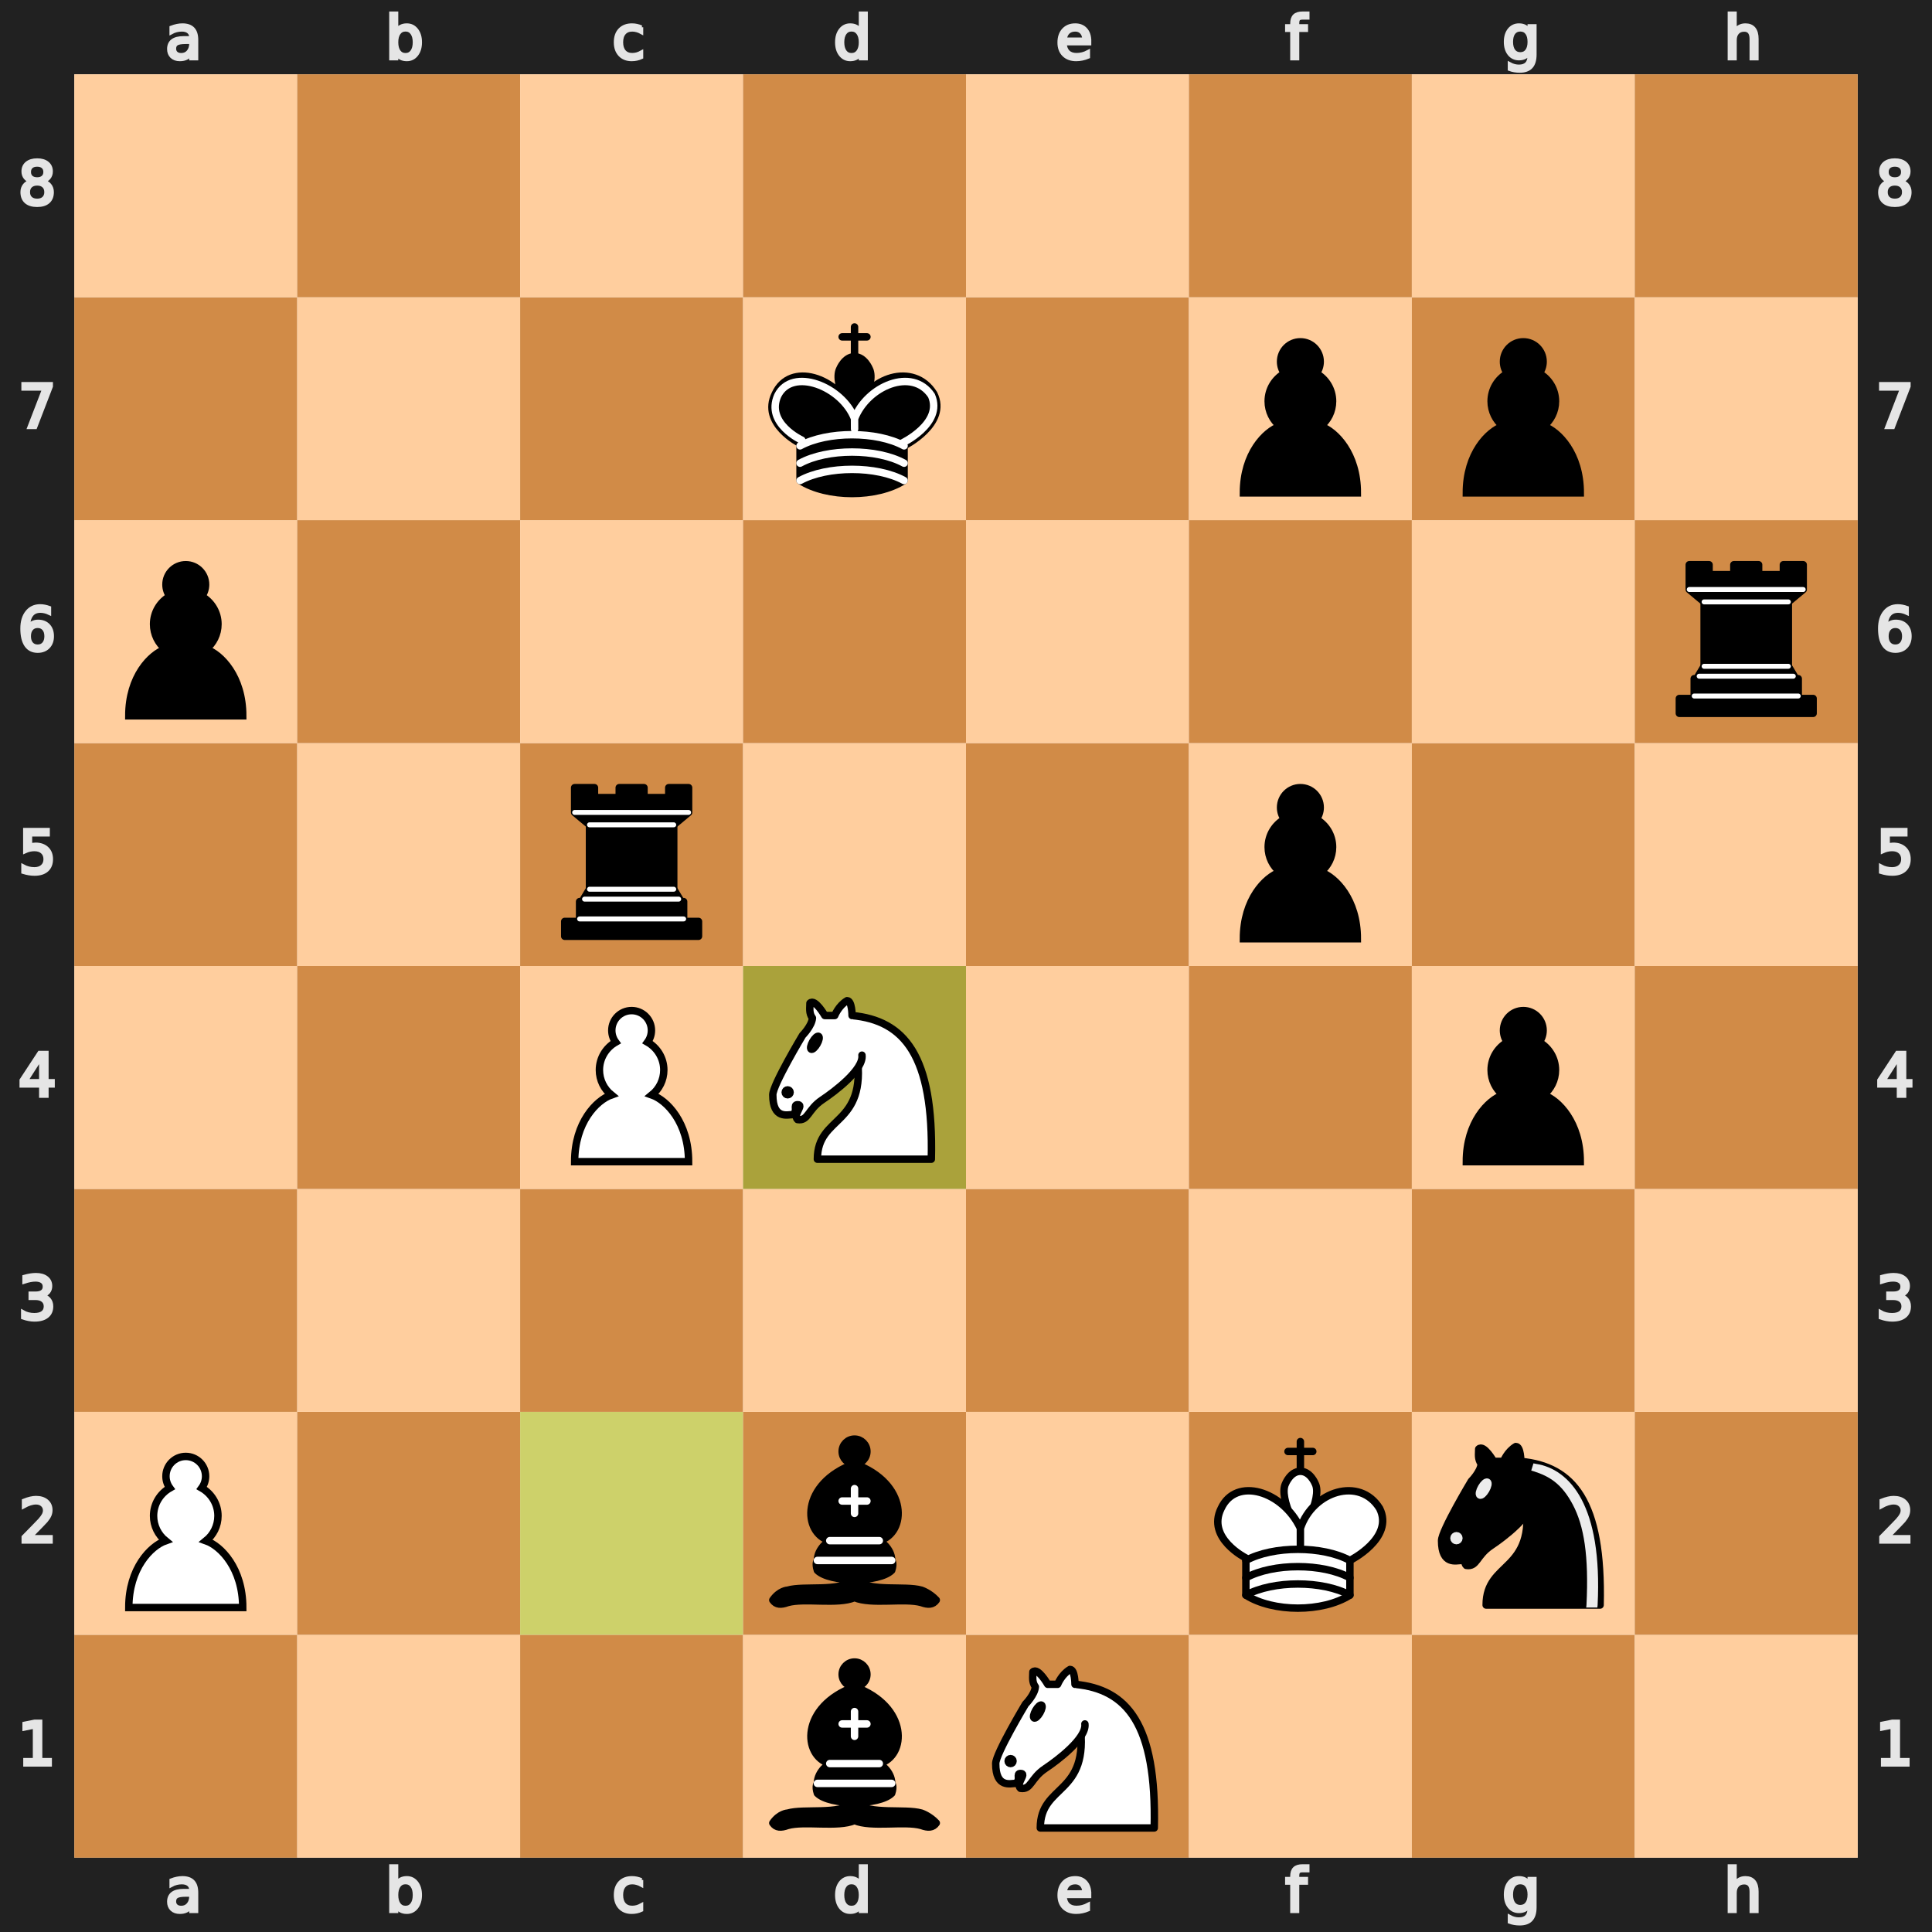
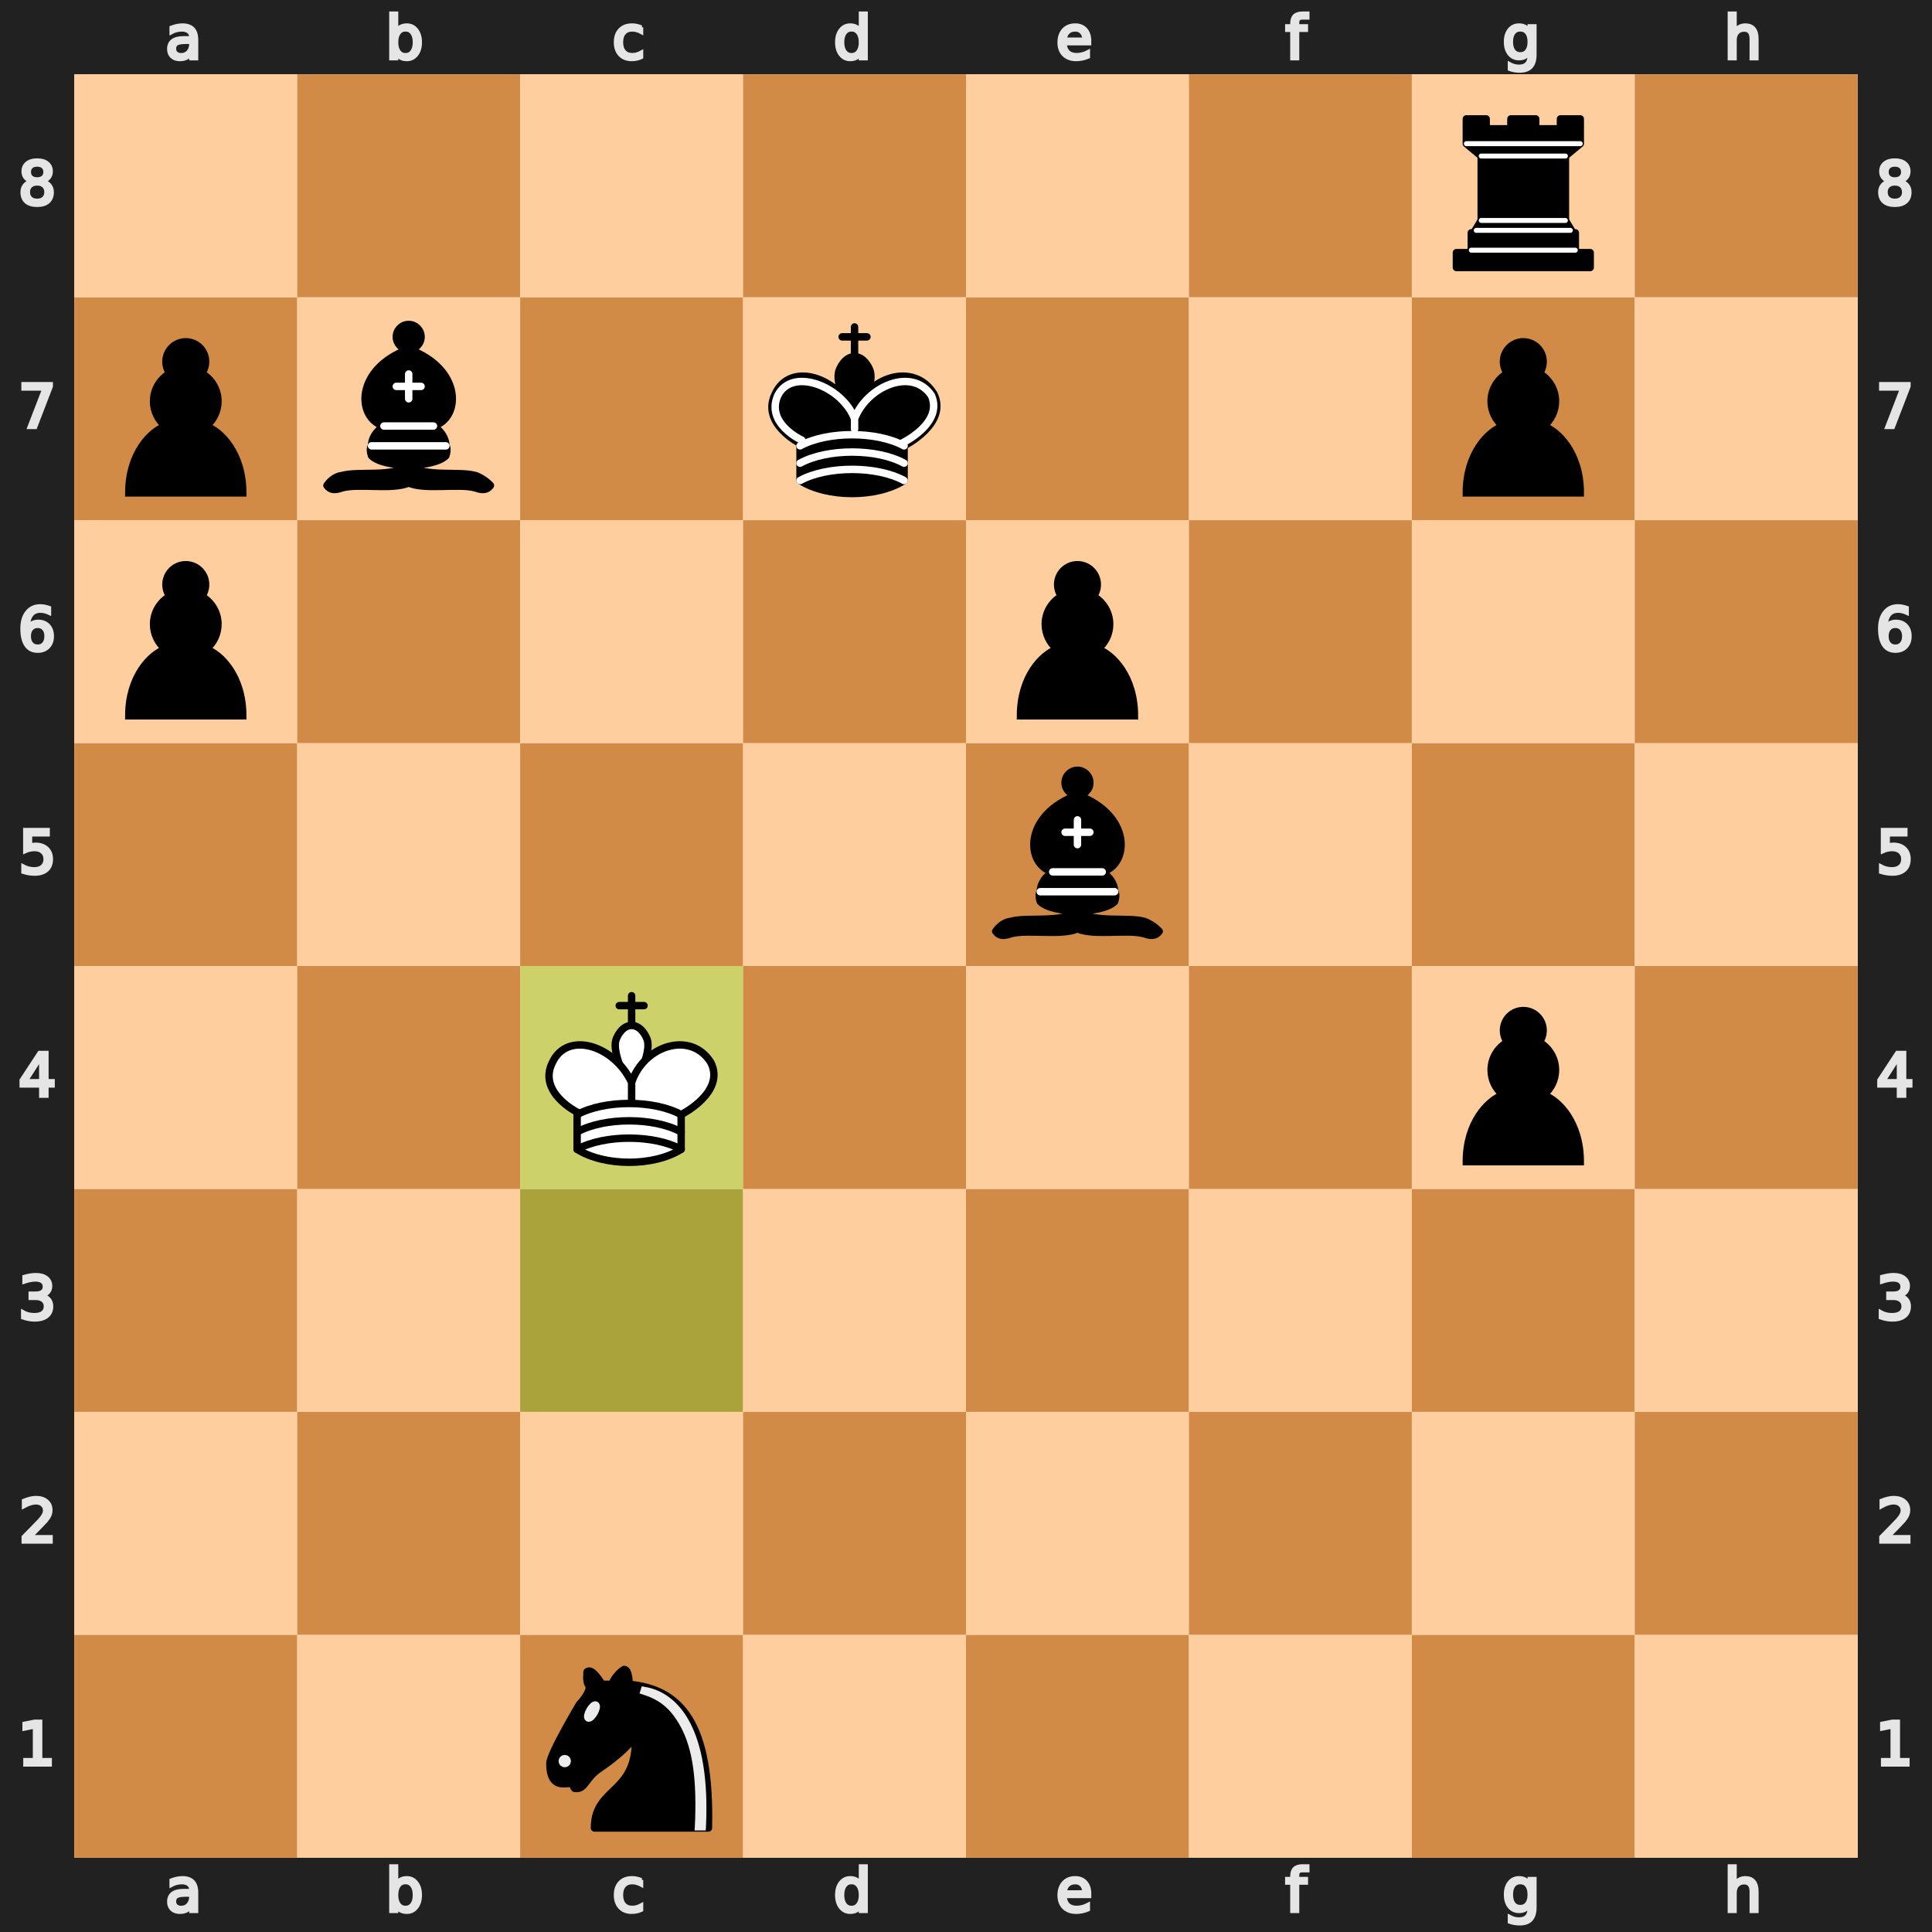
<svg xmlns="http://www.w3.org/2000/svg" xmlns:xlink="http://www.w3.org/1999/xlink" viewBox="0 0 390 390" width="390" height="390">
  <defs>
-     <g id="white-pawn" class="white pawn">
-       <path d="M22.5 9c-2.21 0-4 1.79-4 4 0 .89.29 1.71.78 2.38C17.33 16.5 16 18.59 16 21c0 2.03.94 3.84 2.41 5.03-3 1.06-7.41 5.55-7.41 13.47h23c0-7.92-4.41-12.41-7.41-13.47 1.47-1.19 2.41-3 2.41-5.03 0-2.41-1.33-4.5-3.28-5.62.49-.67.78-1.49.78-2.38 0-2.21-1.79-4-4-4z" fill="#fff" stroke="#000" stroke-width="1.5" stroke-linecap="round" />
-     </g>
-     <g id="white-knight" class="white knight" fill="none" fill-rule="evenodd" stroke="#000" stroke-width="1.5" stroke-linecap="round" stroke-linejoin="round">
-       <path d="M 22,10 C 32.5,11 38.5,18 38,39 L 15,39 C 15,30 25,32.5 23,18" style="fill:#ffffff; stroke:#000000;" />
-       <path d="M 24,18 C 24.38,20.91 18.45,25.37 16,27 C 13,29 13.18,31.34 11,31 C 9.958,30.06 12.41,27.96 11,28 C 10,28 11.19,29.23 10,30 C 9,30 5.997,31 6,26 C 6,24 12,14 12,14 C 12,14 13.89,12.1 14,10.5 C 13.27,9.506 13.5,8.5 13.5,7.5 C 14.5,6.5 16.5,10 16.5,10 L 18.5,10 C 18.5,10 19.28,8.008 21,7 C 22,7 22,10 22,10" style="fill:#ffffff; stroke:#000000;" />
-       <path d="M 9.5 25.5 A 0.5 0.5 0 1 1 8.5,25.5 A 0.5 0.5 0 1 1 9.5 25.5 z" style="fill:#000000; stroke:#000000;" />
-       <path d="M 15 15.5 A 0.5 1.5 0 1 1 14,15.5 A 0.5 1.5 0 1 1 15 15.5 z" transform="matrix(0.866,0.5,-0.5,0.866,9.693,-5.173)" style="fill:#000000; stroke:#000000;" />
-     </g>
    <g id="white-king" class="white king" fill="none" fill-rule="evenodd" stroke="#000" stroke-width="1.5" stroke-linecap="round" stroke-linejoin="round">
      <path d="M22.5 11.63V6M20 8h5" stroke-linejoin="miter" />
      <path d="M22.5 25s4.5-7.5 3-10.5c0 0-1-2.5-3-2.5s-3 2.5-3 2.5c-1.5 3 3 10.5 3 10.5" fill="#fff" stroke-linecap="butt" stroke-linejoin="miter" />
      <path d="M11.5 37c5.5 3.5 15.5 3.5 21 0v-7s9-4.5 6-10.5c-4-6.5-13.5-3.5-16 4V27v-3.5c-3.5-7.5-13-10.5-16-4-3 6 5 10 5 10V37z" fill="#fff" />
      <path d="M11.5 30c5.5-3 15.5-3 21 0m-21 3.5c5.5-3 15.5-3 21 0m-21 3.5c5.5-3 15.5-3 21 0" />
    </g>
    <g id="black-pawn" class="black pawn">
      <path d="M22.5 9c-2.21 0-4 1.79-4 4 0 .89.29 1.71.78 2.38C17.33 16.5 16 18.59 16 21c0 2.03.94 3.84 2.41 5.03-3 1.06-7.41 5.55-7.41 13.47h23c0-7.92-4.41-12.41-7.41-13.47 1.47-1.19 2.41-3 2.41-5.03 0-2.41-1.33-4.5-3.28-5.62.49-.67.78-1.49.78-2.38 0-2.21-1.79-4-4-4z" fill="#000" stroke="#000" stroke-width="1.5" stroke-linecap="round" />
    </g>
    <g id="black-knight" class="black knight" fill="none" fill-rule="evenodd" stroke="#000" stroke-width="1.5" stroke-linecap="round" stroke-linejoin="round">
      <path d="M 22,10 C 32.5,11 38.5,18 38,39 L 15,39 C 15,30 25,32.5 23,18" style="fill:#000000; stroke:#000000;" />
      <path d="M 24,18 C 24.38,20.91 18.45,25.37 16,27 C 13,29 13.18,31.34 11,31 C 9.958,30.06 12.41,27.96 11,28 C 10,28 11.19,29.23 10,30 C 9,30 5.997,31 6,26 C 6,24 12,14 12,14 C 12,14 13.89,12.1 14,10.5 C 13.27,9.506 13.5,8.5 13.5,7.5 C 14.5,6.5 16.5,10 16.5,10 L 18.5,10 C 18.5,10 19.28,8.008 21,7 C 22,7 22,10 22,10" style="fill:#000000; stroke:#000000;" />
      <path d="M 9.5 25.5 A 0.5 0.5 0 1 1 8.5,25.5 A 0.5 0.5 0 1 1 9.5 25.5 z" style="fill:#ececec; stroke:#ececec;" />
      <path d="M 15 15.5 A 0.5 1.5 0 1 1 14,15.5 A 0.5 1.5 0 1 1 15 15.5 z" transform="matrix(0.866,0.5,-0.5,0.866,9.693,-5.173)" style="fill:#ececec; stroke:#ececec;" />
      <path d="M 24.55,10.4 L 24.1,11.85 L 24.6,12 C 27.75,13 30.25,14.49 32.5,18.75 C 34.75,23.01 35.75,29.06 35.25,39 L 35.2,39.5 L 37.45,39.5 L 37.5,39 C 38,28.94 36.62,22.15 34.25,17.66 C 31.88,13.17 28.46,11.02 25.06,10.5 L 24.55,10.4 z " style="fill:#ececec; stroke:none;" />
    </g>
    <g id="black-bishop" class="black bishop" fill="none" fill-rule="evenodd" stroke="#000" stroke-width="1.5" stroke-linecap="round" stroke-linejoin="round">
      <path d="M9 36c3.39-.97 10.11.43 13.5-2 3.39 2.43 10.11 1.03 13.5 2 0 0 1.65.54 3 2-.68.97-1.65.99-3 .5-3.39-.97-10.11.46-13.5-1-3.39 1.46-10.11.03-13.5 1-1.354.49-2.323.47-3-.5 1.354-1.94 3-2 3-2zm6-4c2.5 2.5 12.5 2.5 15 0 .5-1.5 0-2 0-2 0-2.5-2.5-4-2.5-4 5.5-1.5 6-11.5-5-15.5-11 4-10.5 14-5 15.5 0 0-2.5 1.5-2.5 4 0 0-.5.5 0 2zM25 8a2.5 2.5 0 1 1-5 0 2.5 2.5 0 1 1 5 0z" fill="#000" stroke-linecap="butt" />
      <path d="M17.5 26h10M15 30h15m-7.5-14.5v5M20 18h5" stroke="#fff" stroke-linejoin="miter" />
    </g>
    <g id="black-rook" class="black rook" fill="#000" fill-rule="evenodd" stroke="#000" stroke-width="1.5" stroke-linecap="round" stroke-linejoin="round">
      <path d="M9 39h27v-3H9v3zM12.5 32l1.5-2.5h17l1.5 2.5h-20zM12 36v-4h21v4H12z" stroke-linecap="butt" />
      <path d="M14 29.5v-13h17v13H14z" stroke-linecap="butt" stroke-linejoin="miter" />
      <path d="M14 16.5L11 14h23l-3 2.5H14zM11 14V9h4v2h5V9h5v2h5V9h4v5H11z" stroke-linecap="butt" />
      <path d="M12 35.5h21M13 31.5h19M14 29.5h17M14 16.5h17M11 14h23" fill="none" stroke="#fff" stroke-width="1" stroke-linejoin="miter" />
    </g>
    <g id="black-king" class="black king" fill="none" fill-rule="evenodd" stroke="#000" stroke-width="1.5" stroke-linecap="round" stroke-linejoin="round">
      <path d="M22.5 11.63V6" stroke-linejoin="miter" />
      <path d="M22.5 25s4.5-7.5 3-10.5c0 0-1-2.5-3-2.5s-3 2.5-3 2.5c-1.5 3 3 10.5 3 10.5" fill="#000" stroke-linecap="butt" stroke-linejoin="miter" />
      <path d="M11.5 37c5.5 3.5 15.5 3.5 21 0v-7s9-4.5 6-10.5c-4-6.5-13.5-3.5-16 4V27v-3.5c-3.5-7.5-13-10.5-16-4-3 6 5 10 5 10V37z" fill="#000" />
      <path d="M20 8h5" stroke-linejoin="miter" />
      <path d="M32 29.5s8.5-4 6.03-9.65C34.15 14 25 18 22.5 24.5l.01 2.1-.01-2.1C20 18 9.906 14 6.997 19.85c-2.497 5.65 4.853 9 4.853 9M11.5 30c5.5-3 15.5-3 21 0m-21 3.5c5.5-3 15.5-3 21 0m-21 3.5c5.5-3 15.5-3 21 0" stroke="#fff" />
    </g>
  </defs>
  <rect x="7.5" y="7.5" width="375" height="375" fill="none" stroke="#212121" stroke-width="15" />
  <g transform="translate(20, 1) scale(0.75, 0.75)" fill="#e5e5e5" stroke="#e5e5e5">
    <path d="M23.328 10.016q-1.742 0-2.414.398-.672.398-.672 1.36 0 .765.5 1.218.508.445 1.375.445 1.196 0 1.914-.843.727-.852.727-2.258v-.32zm2.867-.594v4.992h-1.437v-1.328q-.492.797-1.227 1.18-.734.375-1.797.375-1.343 0-2.14-.75-.79-.758-.79-2.024 0-1.476.985-2.226.992-.75 2.953-.75h2.016V8.75q0-.992-.656-1.531-.649-.547-1.829-.547-.75 0-1.46.18-.711.18-1.368.539V6.062q.79-.304 1.532-.453.742-.156 1.445-.156 1.898 0 2.836.984.937.985.937 2.985z" />
  </g>
  <g transform="translate(20, 375) scale(0.75, 0.75)" fill="#e5e5e5" stroke="#e5e5e5">
    <path d="M23.328 10.016q-1.742 0-2.414.398-.672.398-.672 1.36 0 .765.5 1.218.508.445 1.375.445 1.196 0 1.914-.843.727-.852.727-2.258v-.32zm2.867-.594v4.992h-1.437v-1.328q-.492.797-1.227 1.18-.734.375-1.797.375-1.343 0-2.14-.75-.79-.758-.79-2.024 0-1.476.985-2.226.992-.75 2.953-.75h2.016V8.75q0-.992-.656-1.531-.649-.547-1.829-.547-.75 0-1.46.18-.711.18-1.368.539V6.062q.79-.304 1.532-.453.742-.156 1.445-.156 1.898 0 2.836.984.937.985.937 2.985z" />
  </g>
  <g transform="translate(65, 1) scale(0.75, 0.75)" fill="#e5e5e5" stroke="#e5e5e5">
    <path d="M24.922 10.047q0-1.586-.656-2.485-.649-.906-1.79-.906-1.14 0-1.796.906-.649.899-.649 2.485 0 1.586.649 2.492.656.898 1.797.898 1.14 0 1.789-.898.656-.906.656-2.492zm-4.89-3.055q.452-.781 1.14-1.156.695-.383 1.656-.383 1.594 0 2.586 1.266 1 1.265 1 3.328 0 2.062-1 3.328-.992 1.266-2.586 1.266-.96 0-1.656-.375-.688-.383-1.14-1.164v1.312h-1.446V2.258h1.445z" />
  </g>
  <g transform="translate(65, 375) scale(0.75, 0.75)" fill="#e5e5e5" stroke="#e5e5e5">
    <path d="M24.922 10.047q0-1.586-.656-2.485-.649-.906-1.79-.906-1.14 0-1.796.906-.649.899-.649 2.485 0 1.586.649 2.492.656.898 1.797.898 1.14 0 1.789-.898.656-.906.656-2.492zm-4.89-3.055q.452-.781 1.14-1.156.695-.383 1.656-.383 1.594 0 2.586 1.266 1 1.265 1 3.328 0 2.062-1 3.328-.992 1.266-2.586 1.266-.96 0-1.656-.375-.688-.383-1.14-1.164v1.312h-1.446V2.258h1.445z" />
  </g>
  <g transform="translate(110, 1) scale(0.75, 0.75)" fill="#e5e5e5" stroke="#e5e5e5">
    <path d="M25.96 6v1.344q-.608-.336-1.226-.5-.609-.172-1.234-.172-1.398 0-2.172.89-.773.883-.773 2.485 0 1.601.773 2.492.774.883 2.172.883.625 0 1.234-.164.618-.172 1.227-.508v1.328q-.602.281-1.25.422-.64.14-1.367.14-1.977 0-3.14-1.242-1.165-1.242-1.165-3.351 0-2.14 1.172-3.367 1.18-1.227 3.227-1.227.664 0 1.296.14.633.134 1.227.407z" />
  </g>
  <g transform="translate(110, 375) scale(0.75, 0.75)" fill="#e5e5e5" stroke="#e5e5e5">
    <path d="M25.96 6v1.344q-.608-.336-1.226-.5-.609-.172-1.234-.172-1.398 0-2.172.89-.773.883-.773 2.485 0 1.601.773 2.492.774.883 2.172.883.625 0 1.234-.164.618-.172 1.227-.508v1.328q-.602.281-1.25.422-.64.14-1.367.14-1.977 0-3.14-1.242-1.165-1.242-1.165-3.351 0-2.14 1.172-3.367 1.18-1.227 3.227-1.227.664 0 1.296.14.633.134 1.227.407z" />
  </g>
  <g transform="translate(155, 1) scale(0.75, 0.75)" fill="#e5e5e5" stroke="#e5e5e5">
    <path d="M24.973 6.992V2.258h1.437v12.156h-1.437v-1.312q-.453.78-1.149 1.164-.687.375-1.656.375-1.586 0-2.586-1.266-.992-1.266-.992-3.328 0-2.063.992-3.328 1-1.266 2.586-1.266.969 0 1.656.383.696.375 1.149 1.156zm-4.899 3.055q0 1.586.649 2.492.656.898 1.797.898 1.14 0 1.796-.898.657-.906.657-2.492 0-1.586-.657-2.485-.656-.906-1.796-.906-1.141 0-1.797.906-.649.899-.649 2.485z" />
  </g>
  <g transform="translate(155, 375) scale(0.75, 0.75)" fill="#e5e5e5" stroke="#e5e5e5">
    <path d="M24.973 6.992V2.258h1.437v12.156h-1.437v-1.312q-.453.78-1.149 1.164-.687.375-1.656.375-1.586 0-2.586-1.266-.992-1.266-.992-3.328 0-2.063.992-3.328 1-1.266 2.586-1.266.969 0 1.656.383.696.375 1.149 1.156zm-4.899 3.055q0 1.586.649 2.492.656.898 1.797.898 1.14 0 1.796-.898.657-.906.657-2.492 0-1.586-.657-2.485-.656-.906-1.796-.906-1.141 0-1.797.906-.649.899-.649 2.485z" />
  </g>
  <g transform="translate(200, 1) scale(0.75, 0.75)" fill="#e5e5e5" stroke="#e5e5e5">
    <path d="M26.555 9.68v.703h-6.61q.094 1.484.89 2.265.806.774 2.235.774.828 0 1.602-.203.781-.203 1.547-.61v1.36q-.774.328-1.586.5-.813.172-1.649.172-2.093 0-3.32-1.22-1.219-1.218-1.219-3.296 0-2.148 1.157-3.406 1.164-1.266 3.132-1.266 1.766 0 2.79 1.14 1.03 1.134 1.03 3.087zm-1.438-.422q-.015-1.18-.664-1.883-.64-.703-1.703-.703-1.203 0-1.93.68-.718.68-.828 1.914z" />
  </g>
  <g transform="translate(200, 375) scale(0.75, 0.75)" fill="#e5e5e5" stroke="#e5e5e5">
    <path d="M26.555 9.68v.703h-6.61q.094 1.484.89 2.265.806.774 2.235.774.828 0 1.602-.203.781-.203 1.547-.61v1.36q-.774.328-1.586.5-.813.172-1.649.172-2.093 0-3.32-1.22-1.219-1.218-1.219-3.296 0-2.148 1.157-3.406 1.164-1.266 3.132-1.266 1.766 0 2.79 1.14 1.03 1.134 1.03 3.087zm-1.438-.422q-.015-1.18-.664-1.883-.64-.703-1.703-.703-1.203 0-1.93.68-.718.68-.828 1.914z" />
  </g>
  <g transform="translate(245, 1) scale(0.75, 0.75)" fill="#e5e5e5" stroke="#e5e5e5">
    <path d="M25.285 2.258v1.195H23.91q-.773 0-1.078.313-.297.312-.297 1.125v.773h2.367v1.117h-2.367v7.633H21.09V6.781h-1.375V5.664h1.375v-.61q0-1.46.68-2.124.68-.672 2.156-.672z" />
  </g>
  <g transform="translate(245, 375) scale(0.75, 0.75)" fill="#e5e5e5" stroke="#e5e5e5">
    <path d="M25.285 2.258v1.195H23.91q-.773 0-1.078.313-.297.312-.297 1.125v.773h2.367v1.117h-2.367v7.633H21.09V6.781h-1.375V5.664h1.375v-.61q0-1.46.68-2.124.68-.672 2.156-.672z" />
  </g>
  <g transform="translate(290, 1) scale(0.75, 0.75)" fill="#e5e5e5" stroke="#e5e5e5">
    <path d="M24.973 9.937q0-1.562-.649-2.421-.64-.86-1.804-.86-1.157 0-1.805.86-.64.859-.64 2.421 0 1.555.64 2.415.648.859 1.805.859 1.164 0 1.804-.86.649-.859.649-2.414zm1.437 3.391q0 2.234-.992 3.32-.992 1.094-3.04 1.094-.757 0-1.429-.117-.672-.11-1.304-.344v-1.398q.632.344 1.25.508.617.164 1.257.164 1.414 0 2.118-.743.703-.734.703-2.226v-.711q-.446.773-1.141 1.156-.695.383-1.664.383-1.61 0-2.594-1.227-.984-1.226-.984-3.25 0-2.03.984-3.257.985-1.227 2.594-1.227.969 0 1.664.383t1.14 1.156V5.664h1.438z" />
  </g>
  <g transform="translate(290, 375) scale(0.75, 0.75)" fill="#e5e5e5" stroke="#e5e5e5">
    <path d="M24.973 9.937q0-1.562-.649-2.421-.64-.86-1.804-.86-1.157 0-1.805.86-.64.859-.64 2.421 0 1.555.64 2.415.648.859 1.805.859 1.164 0 1.804-.86.649-.859.649-2.414zm1.437 3.391q0 2.234-.992 3.32-.992 1.094-3.04 1.094-.757 0-1.429-.117-.672-.11-1.304-.344v-1.398q.632.344 1.25.508.617.164 1.257.164 1.414 0 2.118-.743.703-.734.703-2.226v-.711q-.446.773-1.141 1.156-.695.383-1.664.383-1.61 0-2.594-1.227-.984-1.226-.984-3.25 0-2.03.984-3.257.985-1.227 2.594-1.227.969 0 1.664.383t1.14 1.156V5.664h1.438z" />
  </g>
  <g transform="translate(335, 1) scale(0.75, 0.75)" fill="#e5e5e5" stroke="#e5e5e5">
    <path d="M26.164 9.133v5.281h-1.437V9.18q0-1.243-.485-1.86-.484-.617-1.453-.617-1.164 0-1.836.742-.672.742-.672 2.024v4.945h-1.445V2.258h1.445v4.765q.516-.789 1.211-1.18.703-.39 1.617-.39 1.508 0 2.282.938.773.93.773 2.742z" />
  </g>
  <g transform="translate(335, 375) scale(0.75, 0.75)" fill="#e5e5e5" stroke="#e5e5e5">
    <path d="M26.164 9.133v5.281h-1.437V9.18q0-1.243-.485-1.86-.484-.617-1.453-.617-1.164 0-1.836.742-.672.742-.672 2.024v4.945h-1.445V2.258h1.445v4.765q.516-.789 1.211-1.18.703-.39 1.617-.39 1.508 0 2.282.938.773.93.773 2.742z" />
  </g>
  <g transform="translate(0, 335) scale(0.75, 0.75)" fill="#e5e5e5" stroke="#e5e5e5">
    <path d="M6.754 26.996h2.578v-8.898l-2.805.562v-1.437l2.79-.563h1.578v10.336h2.578v1.328h-6.72z" />
  </g>
  <g transform="translate(375, 335) scale(0.75, 0.75)" fill="#e5e5e5" stroke="#e5e5e5">
    <path d="M6.754 26.996h2.578v-8.898l-2.805.562v-1.437l2.79-.563h1.578v10.336h2.578v1.328h-6.72z" />
  </g>
  <g transform="translate(0, 290) scale(0.75, 0.75)" fill="#e5e5e5" stroke="#e5e5e5">
    <path d="M8.195 26.996h5.508v1.328H6.297v-1.328q.898-.93 2.445-2.492 1.555-1.57 1.953-2.024.758-.851 1.055-1.437.305-.594.305-1.164 0-.93-.657-1.516-.648-.586-1.695-.586-.742 0-1.57.258-.82.258-1.758.781v-1.593q.953-.383 1.781-.578.828-.196 1.516-.196 1.812 0 2.89.906 1.079.907 1.079 2.422 0 .72-.274 1.368-.265.64-.976 1.515-.196.227-1.243 1.313-1.046 1.078-2.953 3.023z" />
  </g>
  <g transform="translate(375, 290) scale(0.75, 0.75)" fill="#e5e5e5" stroke="#e5e5e5">
    <path d="M8.195 26.996h5.508v1.328H6.297v-1.328q.898-.93 2.445-2.492 1.555-1.57 1.953-2.024.758-.851 1.055-1.437.305-.594.305-1.164 0-.93-.657-1.516-.648-.586-1.695-.586-.742 0-1.57.258-.82.258-1.758.781v-1.593q.953-.383 1.781-.578.828-.196 1.516-.196 1.812 0 2.89.906 1.079.907 1.079 2.422 0 .72-.274 1.368-.265.64-.976 1.515-.196.227-1.243 1.313-1.046 1.078-2.953 3.023z" />
  </g>
  <g transform="translate(0, 245) scale(0.75, 0.75)" fill="#e5e5e5" stroke="#e5e5e5">
    <path d="M11.434 22.035q1.132.242 1.765 1.008.64.766.64 1.89 0 1.727-1.187 2.672-1.187.946-3.375.946-.734 0-1.515-.149-.774-.14-1.602-.43V26.45q.656.383 1.438.578.78.196 1.632.196 1.485 0 2.258-.586.782-.586.782-1.703 0-1.032-.727-1.61-.719-.586-2.008-.586h-1.36v-1.297h1.423q1.164 0 1.78-.46.618-.47.618-1.344 0-.899-.64-1.375-.633-.485-1.82-.485-.65 0-1.391.141-.743.14-1.633.437V16.95q.898-.25 1.68-.375.788-.125 1.484-.125 1.797 0 2.844.82 1.046.813 1.046 2.204 0 .968-.554 1.64-.555.664-1.578.922z" />
  </g>
  <g transform="translate(375, 245) scale(0.75, 0.75)" fill="#e5e5e5" stroke="#e5e5e5">
    <path d="M11.434 22.035q1.132.242 1.765 1.008.64.766.64 1.89 0 1.727-1.187 2.672-1.187.946-3.375.946-.734 0-1.515-.149-.774-.14-1.602-.43V26.45q.656.383 1.438.578.78.196 1.632.196 1.485 0 2.258-.586.782-.586.782-1.703 0-1.032-.727-1.61-.719-.586-2.008-.586h-1.36v-1.297h1.423q1.164 0 1.78-.46.618-.47.618-1.344 0-.899-.64-1.375-.633-.485-1.82-.485-.65 0-1.391.141-.743.14-1.633.437V16.95q.898-.25 1.68-.375.788-.125 1.484-.125 1.797 0 2.844.82 1.046.813 1.046 2.204 0 .968-.554 1.64-.555.664-1.578.922z" />
  </g>
  <g transform="translate(0, 200) scale(0.75, 0.75)" fill="#e5e5e5" stroke="#e5e5e5">
    <path d="M11.016 18.035L7.03 24.262h3.985zm-.414-1.375h1.984v7.602h1.664v1.312h-1.664v2.75h-1.57v-2.75H5.75v-1.523z" />
  </g>
  <g transform="translate(375, 200) scale(0.75, 0.75)" fill="#e5e5e5" stroke="#e5e5e5">
    <path d="M11.016 18.035L7.03 24.262h3.985zm-.414-1.375h1.984v7.602h1.664v1.312h-1.664v2.75h-1.57v-2.75H5.75v-1.523z" />
  </g>
  <g transform="translate(0, 155) scale(0.75, 0.75)" fill="#e5e5e5" stroke="#e5e5e5">
    <path d="M6.719 16.66h6.195v1.328h-4.75v2.86q.344-.118.688-.172.343-.063.687-.063 1.953 0 3.094 1.07 1.14 1.07 1.14 2.899 0 1.883-1.171 2.93-1.172 1.039-3.305 1.039-.735 0-1.5-.125-.758-.125-1.57-.375v-1.586q.703.383 1.453.57.75.188 1.586.188 1.351 0 2.14-.711.79-.711.79-1.93 0-1.219-.79-1.93-.789-.71-2.14-.71-.633 0-1.266.14-.625.14-1.281.438z" />
  </g>
  <g transform="translate(375, 155) scale(0.75, 0.75)" fill="#e5e5e5" stroke="#e5e5e5">
    <path d="M6.719 16.66h6.195v1.328h-4.75v2.86q.344-.118.688-.172.343-.063.687-.063 1.953 0 3.094 1.07 1.14 1.07 1.14 2.899 0 1.883-1.171 2.93-1.172 1.039-3.305 1.039-.735 0-1.5-.125-.758-.125-1.57-.375v-1.586q.703.383 1.453.57.75.188 1.586.188 1.351 0 2.14-.711.79-.711.79-1.93 0-1.219-.79-1.93-.789-.71-2.14-.71-.633 0-1.266.14-.625.14-1.281.438z" />
  </g>
  <g transform="translate(0, 110) scale(0.75, 0.75)" fill="#e5e5e5" stroke="#e5e5e5">
    <path d="M10.137 21.863q-1.063 0-1.688.727-.617.726-.617 1.992 0 1.258.617 1.992.625.727 1.688.727 1.062 0 1.68-.727.624-.734.624-1.992 0-1.266-.625-1.992-.617-.727-1.68-.727zm3.133-4.945v1.437q-.594-.28-1.204-.43-.601-.148-1.195-.148-1.562 0-2.39 1.055-.82 1.055-.938 3.188.46-.68 1.156-1.04.696-.367 1.531-.367 1.758 0 2.774 1.07 1.023 1.063 1.023 2.899 0 1.797-1.062 2.883-1.063 1.086-2.828 1.086-2.024 0-3.094-1.547-1.07-1.555-1.07-4.5 0-2.766 1.312-4.406 1.313-1.649 3.524-1.649.593 0 1.195.117.61.118 1.266.352z" />
  </g>
  <g transform="translate(375, 110) scale(0.75, 0.75)" fill="#e5e5e5" stroke="#e5e5e5">
    <path d="M10.137 21.863q-1.063 0-1.688.727-.617.726-.617 1.992 0 1.258.617 1.992.625.727 1.688.727 1.062 0 1.68-.727.624-.734.624-1.992 0-1.266-.625-1.992-.617-.727-1.68-.727zm3.133-4.945v1.437q-.594-.28-1.204-.43-.601-.148-1.195-.148-1.562 0-2.39 1.055-.82 1.055-.938 3.188.46-.68 1.156-1.04.696-.367 1.531-.367 1.758 0 2.774 1.07 1.023 1.063 1.023 2.899 0 1.797-1.062 2.883-1.063 1.086-2.828 1.086-2.024 0-3.094-1.547-1.07-1.555-1.07-4.5 0-2.766 1.312-4.406 1.313-1.649 3.524-1.649.593 0 1.195.117.61.118 1.266.352z" />
  </g>
  <g transform="translate(0, 65) scale(0.75, 0.75)" fill="#e5e5e5" stroke="#e5e5e5">
    <path d="M6.25 16.66h7.5v.672L9.516 28.324H7.867l3.985-10.336H6.25z" />
  </g>
  <g transform="translate(375, 65) scale(0.75, 0.75)" fill="#e5e5e5" stroke="#e5e5e5">
    <path d="M6.25 16.66h7.5v.672L9.516 28.324H7.867l3.985-10.336H6.25z" />
  </g>
  <g transform="translate(0, 20) scale(0.75, 0.75)" fill="#e5e5e5" stroke="#e5e5e5">
    <path d="M10 22.785q-1.125 0-1.773.602-.641.601-.641 1.656t.64 1.656q.649.602 1.774.602t1.773-.602q.649-.61.649-1.656 0-1.055-.649-1.656-.64-.602-1.773-.602zm-1.578-.672q-1.016-.25-1.586-.945-.563-.695-.563-1.695 0-1.399.993-2.211 1-.813 2.734-.813 1.742 0 2.734.813.993.812.993 2.21 0 1-.57 1.696-.563.695-1.571.945 1.14.266 1.773 1.04.641.773.641 1.89 0 1.695-1.04 2.602-1.03.906-2.96.906t-2.969-.906Q6 26.738 6 25.043q0-1.117.64-1.89.641-.774 1.782-1.04zm-.578-2.492q0 .906.562 1.414.57.508 1.594.508 1.016 0 1.586-.508.578-.508.578-1.414 0-.906-.578-1.414-.57-.508-1.586-.508-1.023 0-1.594.508-.562.508-.562 1.414z" />
  </g>
  <g transform="translate(375, 20) scale(0.75, 0.75)" fill="#e5e5e5" stroke="#e5e5e5">
    <path d="M10 22.785q-1.125 0-1.773.602-.641.601-.641 1.656t.64 1.656q.649.602 1.774.602t1.773-.602q.649-.61.649-1.656 0-1.055-.649-1.656-.64-.602-1.773-.602zm-1.578-.672q-1.016-.25-1.586-.945-.563-.695-.563-1.695 0-1.399.993-2.211 1-.813 2.734-.813 1.742 0 2.734.813.993.812.993 2.21 0 1-.57 1.696-.563.695-1.571.945 1.14.266 1.773 1.04.641.773.641 1.89 0 1.695-1.04 2.602-1.03.906-2.96.906t-2.969-.906Q6 26.738 6 25.043q0-1.117.64-1.89.641-.774 1.782-1.04zm-.578-2.492q0 .906.562 1.414.57.508 1.594.508 1.016 0 1.586-.508.578-.508.578-1.414 0-.906-.578-1.414-.57-.508-1.586-.508-1.023 0-1.594.508-.562.508-.562 1.414z" />
  </g>
  <rect x="15" y="330" width="45" height="45" class="square dark a1" stroke="none" fill="#d18b47" />
  <rect x="60" y="330" width="45" height="45" class="square light b1" stroke="none" fill="#ffce9e" />
  <rect x="105" y="330" width="45" height="45" class="square dark c1" stroke="none" fill="#d18b47" />
  <rect x="150" y="330" width="45" height="45" class="square light d1" stroke="none" fill="#ffce9e" />
  <rect x="195" y="330" width="45" height="45" class="square dark e1" stroke="none" fill="#d18b47" />
  <rect x="240" y="330" width="45" height="45" class="square light f1" stroke="none" fill="#ffce9e" />
  <rect x="285" y="330" width="45" height="45" class="square dark g1" stroke="none" fill="#d18b47" />
  <rect x="330" y="330" width="45" height="45" class="square light h1" stroke="none" fill="#ffce9e" />
  <rect x="15" y="285" width="45" height="45" class="square light a2" stroke="none" fill="#ffce9e" />
  <rect x="60" y="285" width="45" height="45" class="square dark b2" stroke="none" fill="#d18b47" />
-   <rect x="105" y="285" width="45" height="45" class="square light lastmove c2" stroke="none" fill="#cdd16a" />
+   <rect x="105" y="285" width="45" height="45" class="square light c2" stroke="none" fill="#ffce9e" />
  <rect x="150" y="285" width="45" height="45" class="square dark d2" stroke="none" fill="#d18b47" />
  <rect x="195" y="285" width="45" height="45" class="square light e2" stroke="none" fill="#ffce9e" />
  <rect x="240" y="285" width="45" height="45" class="square dark f2" stroke="none" fill="#d18b47" />
  <rect x="285" y="285" width="45" height="45" class="square light g2" stroke="none" fill="#ffce9e" />
  <rect x="330" y="285" width="45" height="45" class="square dark h2" stroke="none" fill="#d18b47" />
  <rect x="15" y="240" width="45" height="45" class="square dark a3" stroke="none" fill="#d18b47" />
  <rect x="60" y="240" width="45" height="45" class="square light b3" stroke="none" fill="#ffce9e" />
-   <rect x="105" y="240" width="45" height="45" class="square dark c3" stroke="none" fill="#d18b47" />
+   <rect x="105" y="240" width="45" height="45" class="square dark lastmove c3" stroke="none" fill="#aaa23b" />
  <rect x="150" y="240" width="45" height="45" class="square light d3" stroke="none" fill="#ffce9e" />
  <rect x="195" y="240" width="45" height="45" class="square dark e3" stroke="none" fill="#d18b47" />
  <rect x="240" y="240" width="45" height="45" class="square light f3" stroke="none" fill="#ffce9e" />
  <rect x="285" y="240" width="45" height="45" class="square dark g3" stroke="none" fill="#d18b47" />
  <rect x="330" y="240" width="45" height="45" class="square light h3" stroke="none" fill="#ffce9e" />
  <rect x="15" y="195" width="45" height="45" class="square light a4" stroke="none" fill="#ffce9e" />
  <rect x="60" y="195" width="45" height="45" class="square dark b4" stroke="none" fill="#d18b47" />
-   <rect x="105" y="195" width="45" height="45" class="square light c4" stroke="none" fill="#ffce9e" />
-   <rect x="150" y="195" width="45" height="45" class="square dark lastmove d4" stroke="none" fill="#aaa23b" />
+   <rect x="105" y="195" width="45" height="45" class="square light lastmove c4" stroke="none" fill="#cdd16a" />
+   <rect x="150" y="195" width="45" height="45" class="square dark d4" stroke="none" fill="#d18b47" />
  <rect x="195" y="195" width="45" height="45" class="square light e4" stroke="none" fill="#ffce9e" />
  <rect x="240" y="195" width="45" height="45" class="square dark f4" stroke="none" fill="#d18b47" />
  <rect x="285" y="195" width="45" height="45" class="square light g4" stroke="none" fill="#ffce9e" />
  <rect x="330" y="195" width="45" height="45" class="square dark h4" stroke="none" fill="#d18b47" />
  <rect x="15" y="150" width="45" height="45" class="square dark a5" stroke="none" fill="#d18b47" />
  <rect x="60" y="150" width="45" height="45" class="square light b5" stroke="none" fill="#ffce9e" />
  <rect x="105" y="150" width="45" height="45" class="square dark c5" stroke="none" fill="#d18b47" />
  <rect x="150" y="150" width="45" height="45" class="square light d5" stroke="none" fill="#ffce9e" />
  <rect x="195" y="150" width="45" height="45" class="square dark e5" stroke="none" fill="#d18b47" />
  <rect x="240" y="150" width="45" height="45" class="square light f5" stroke="none" fill="#ffce9e" />
  <rect x="285" y="150" width="45" height="45" class="square dark g5" stroke="none" fill="#d18b47" />
  <rect x="330" y="150" width="45" height="45" class="square light h5" stroke="none" fill="#ffce9e" />
  <rect x="15" y="105" width="45" height="45" class="square light a6" stroke="none" fill="#ffce9e" />
  <rect x="60" y="105" width="45" height="45" class="square dark b6" stroke="none" fill="#d18b47" />
  <rect x="105" y="105" width="45" height="45" class="square light c6" stroke="none" fill="#ffce9e" />
  <rect x="150" y="105" width="45" height="45" class="square dark d6" stroke="none" fill="#d18b47" />
  <rect x="195" y="105" width="45" height="45" class="square light e6" stroke="none" fill="#ffce9e" />
  <rect x="240" y="105" width="45" height="45" class="square dark f6" stroke="none" fill="#d18b47" />
  <rect x="285" y="105" width="45" height="45" class="square light g6" stroke="none" fill="#ffce9e" />
  <rect x="330" y="105" width="45" height="45" class="square dark h6" stroke="none" fill="#d18b47" />
  <rect x="15" y="60" width="45" height="45" class="square dark a7" stroke="none" fill="#d18b47" />
  <rect x="60" y="60" width="45" height="45" class="square light b7" stroke="none" fill="#ffce9e" />
  <rect x="105" y="60" width="45" height="45" class="square dark c7" stroke="none" fill="#d18b47" />
  <rect x="150" y="60" width="45" height="45" class="square light d7" stroke="none" fill="#ffce9e" />
  <rect x="195" y="60" width="45" height="45" class="square dark e7" stroke="none" fill="#d18b47" />
  <rect x="240" y="60" width="45" height="45" class="square light f7" stroke="none" fill="#ffce9e" />
  <rect x="285" y="60" width="45" height="45" class="square dark g7" stroke="none" fill="#d18b47" />
  <rect x="330" y="60" width="45" height="45" class="square light h7" stroke="none" fill="#ffce9e" />
  <rect x="15" y="15" width="45" height="45" class="square light a8" stroke="none" fill="#ffce9e" />
  <rect x="60" y="15" width="45" height="45" class="square dark b8" stroke="none" fill="#d18b47" />
  <rect x="105" y="15" width="45" height="45" class="square light c8" stroke="none" fill="#ffce9e" />
  <rect x="150" y="15" width="45" height="45" class="square dark d8" stroke="none" fill="#d18b47" />
  <rect x="195" y="15" width="45" height="45" class="square light e8" stroke="none" fill="#ffce9e" />
  <rect x="240" y="15" width="45" height="45" class="square dark f8" stroke="none" fill="#d18b47" />
  <rect x="285" y="15" width="45" height="45" class="square light g8" stroke="none" fill="#ffce9e" />
  <rect x="330" y="15" width="45" height="45" class="square dark h8" stroke="none" fill="#d18b47" />
-   <use href="#black-bishop" xlink:href="#black-bishop" transform="translate(150, 330)" />
-   <use href="#white-knight" xlink:href="#white-knight" transform="translate(195, 330)" />
-   <use href="#white-pawn" xlink:href="#white-pawn" transform="translate(15, 285)" />
-   <use href="#black-bishop" xlink:href="#black-bishop" transform="translate(150, 285)" />
-   <use href="#white-king" xlink:href="#white-king" transform="translate(240, 285)" />
-   <use href="#black-knight" xlink:href="#black-knight" transform="translate(285, 285)" />
-   <use href="#white-pawn" xlink:href="#white-pawn" transform="translate(105, 195)" />
-   <use href="#white-knight" xlink:href="#white-knight" transform="translate(150, 195)" />
+   <use href="#black-knight" xlink:href="#black-knight" transform="translate(105, 330)" />
+   <use href="#white-king" xlink:href="#white-king" transform="translate(105, 195)" />
  <use href="#black-pawn" xlink:href="#black-pawn" transform="translate(285, 195)" />
-   <use href="#black-rook" xlink:href="#black-rook" transform="translate(105, 150)" />
-   <use href="#black-pawn" xlink:href="#black-pawn" transform="translate(240, 150)" />
+   <use href="#black-bishop" xlink:href="#black-bishop" transform="translate(195, 150)" />
  <use href="#black-pawn" xlink:href="#black-pawn" transform="translate(15, 105)" />
-   <use href="#black-rook" xlink:href="#black-rook" transform="translate(330, 105)" />
+   <use href="#black-pawn" xlink:href="#black-pawn" transform="translate(195, 105)" />
+   <use href="#black-pawn" xlink:href="#black-pawn" transform="translate(15, 60)" />
+   <use href="#black-bishop" xlink:href="#black-bishop" transform="translate(60, 60)" />
  <use href="#black-king" xlink:href="#black-king" transform="translate(150, 60)" />
-   <use href="#black-pawn" xlink:href="#black-pawn" transform="translate(240, 60)" />
  <use href="#black-pawn" xlink:href="#black-pawn" transform="translate(285, 60)" />
+   <use href="#black-rook" xlink:href="#black-rook" transform="translate(285, 15)" />
</svg>
